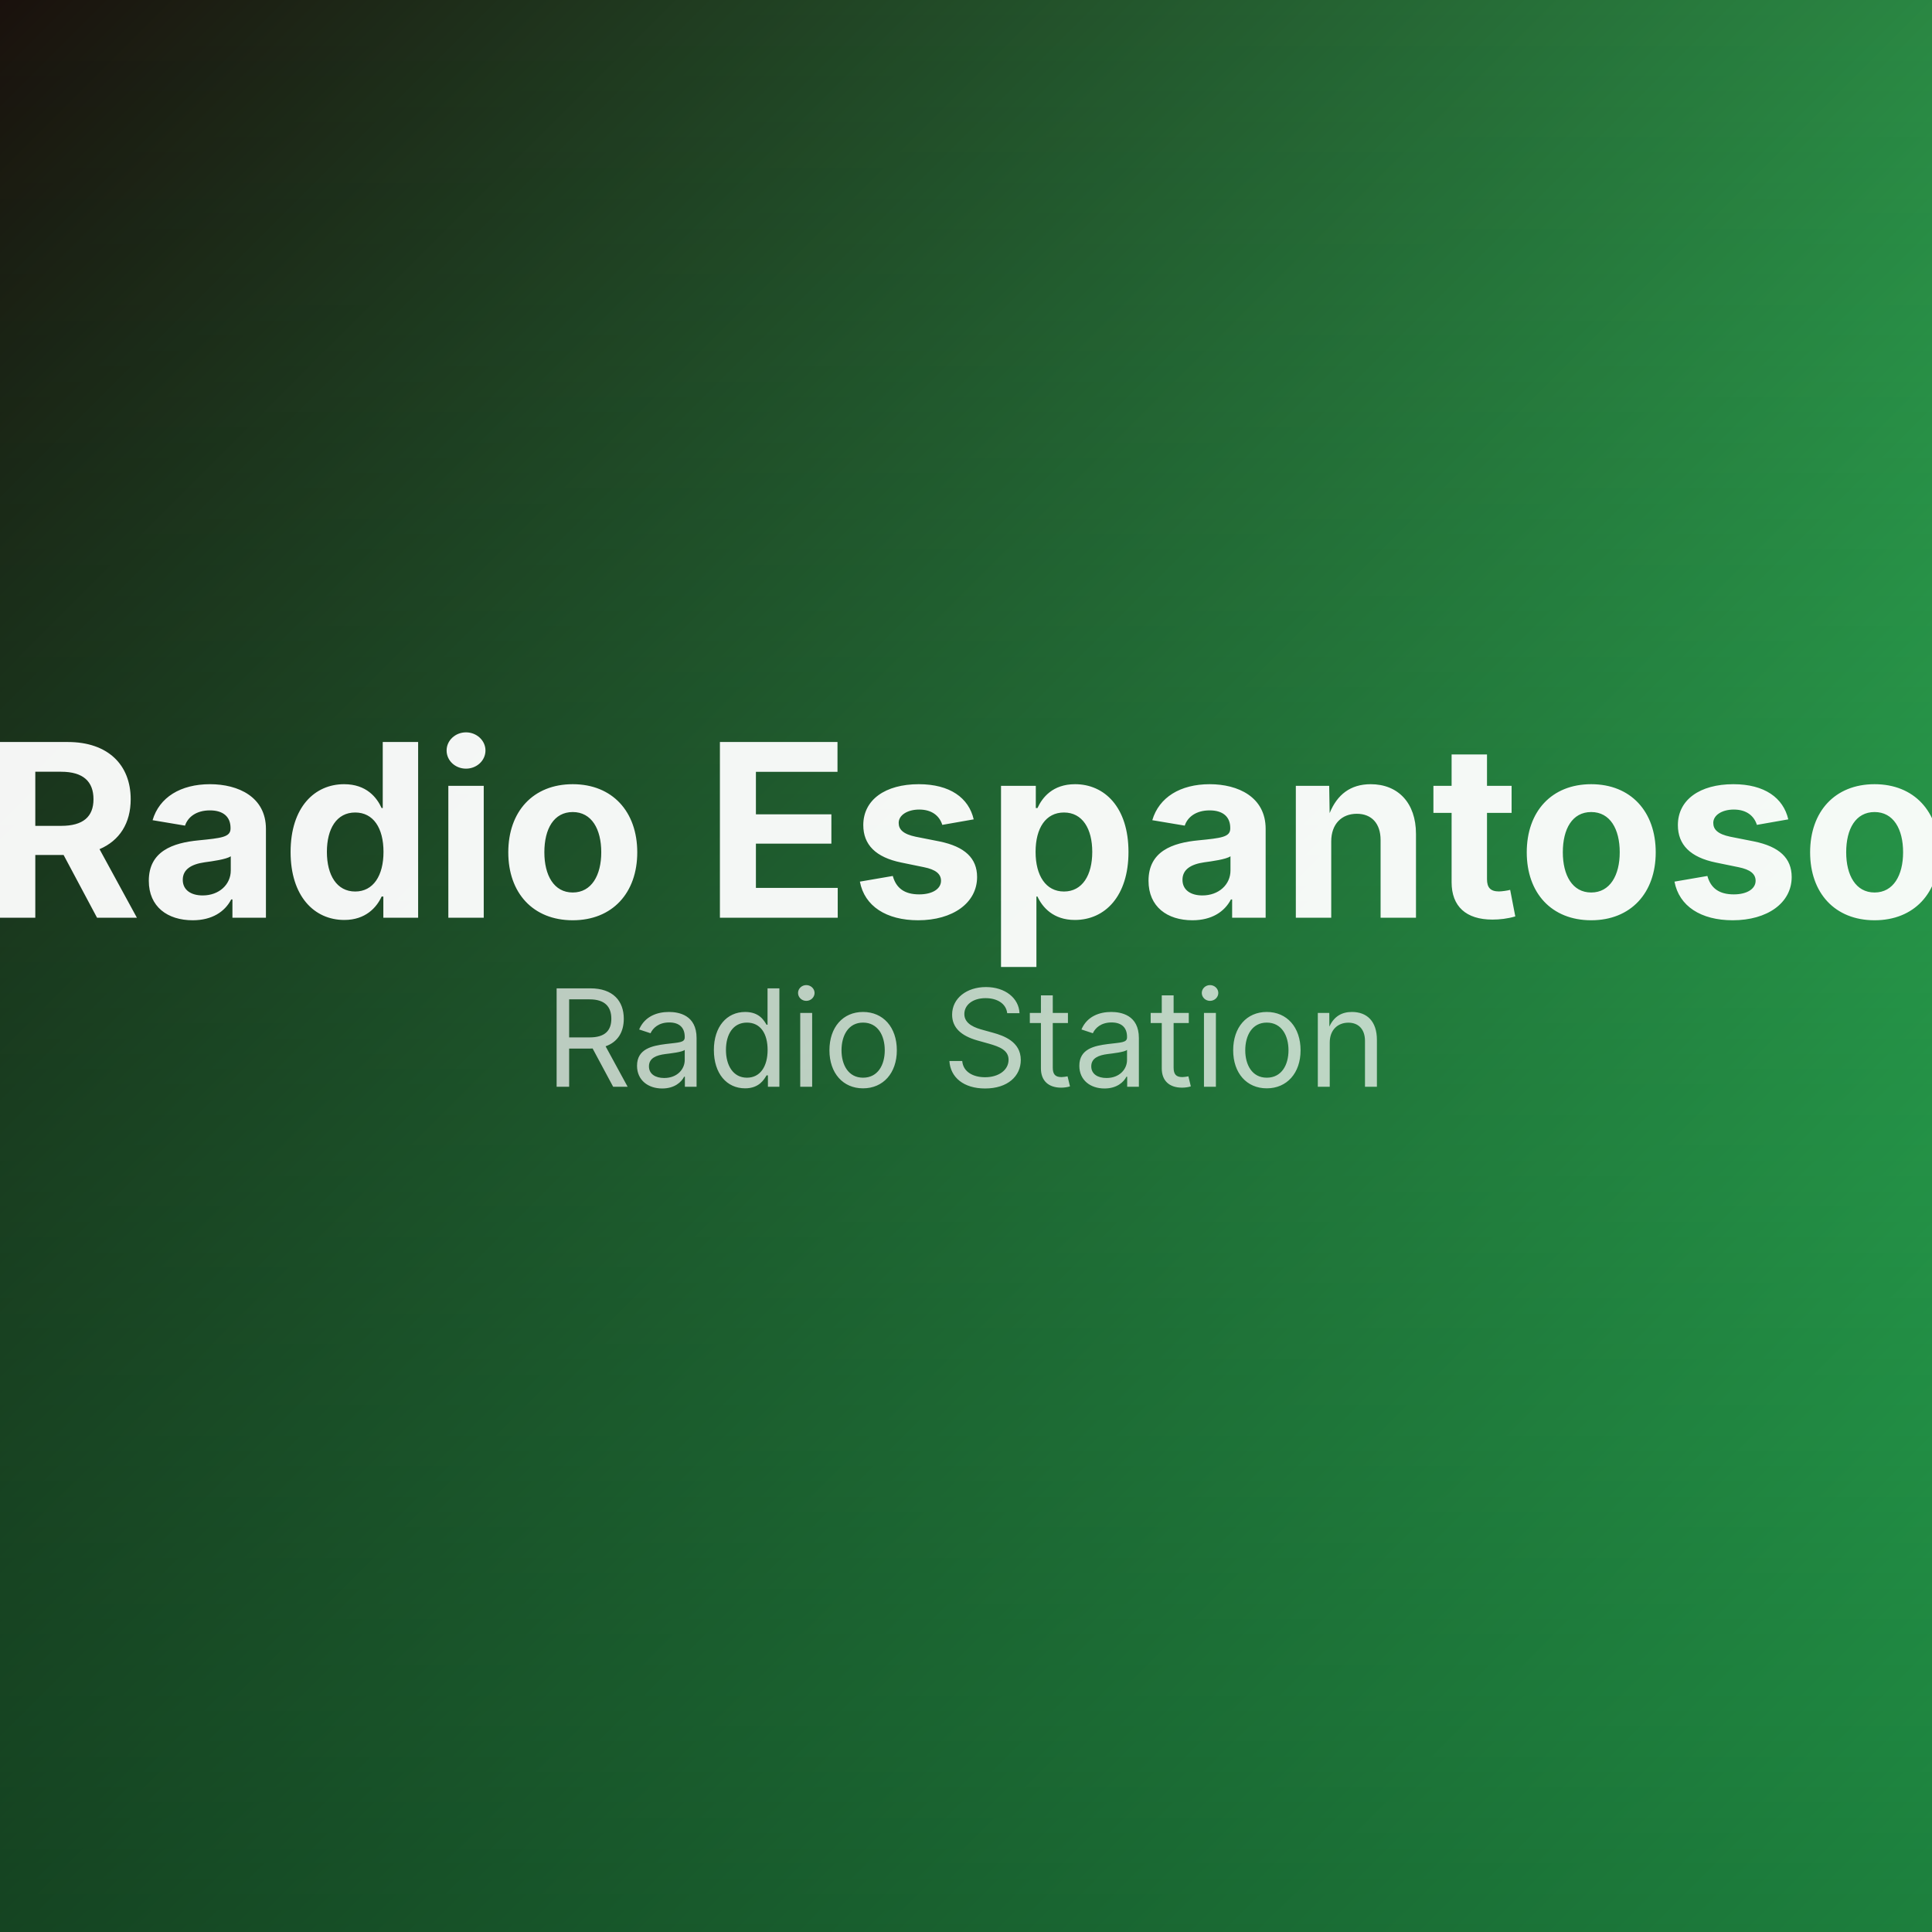
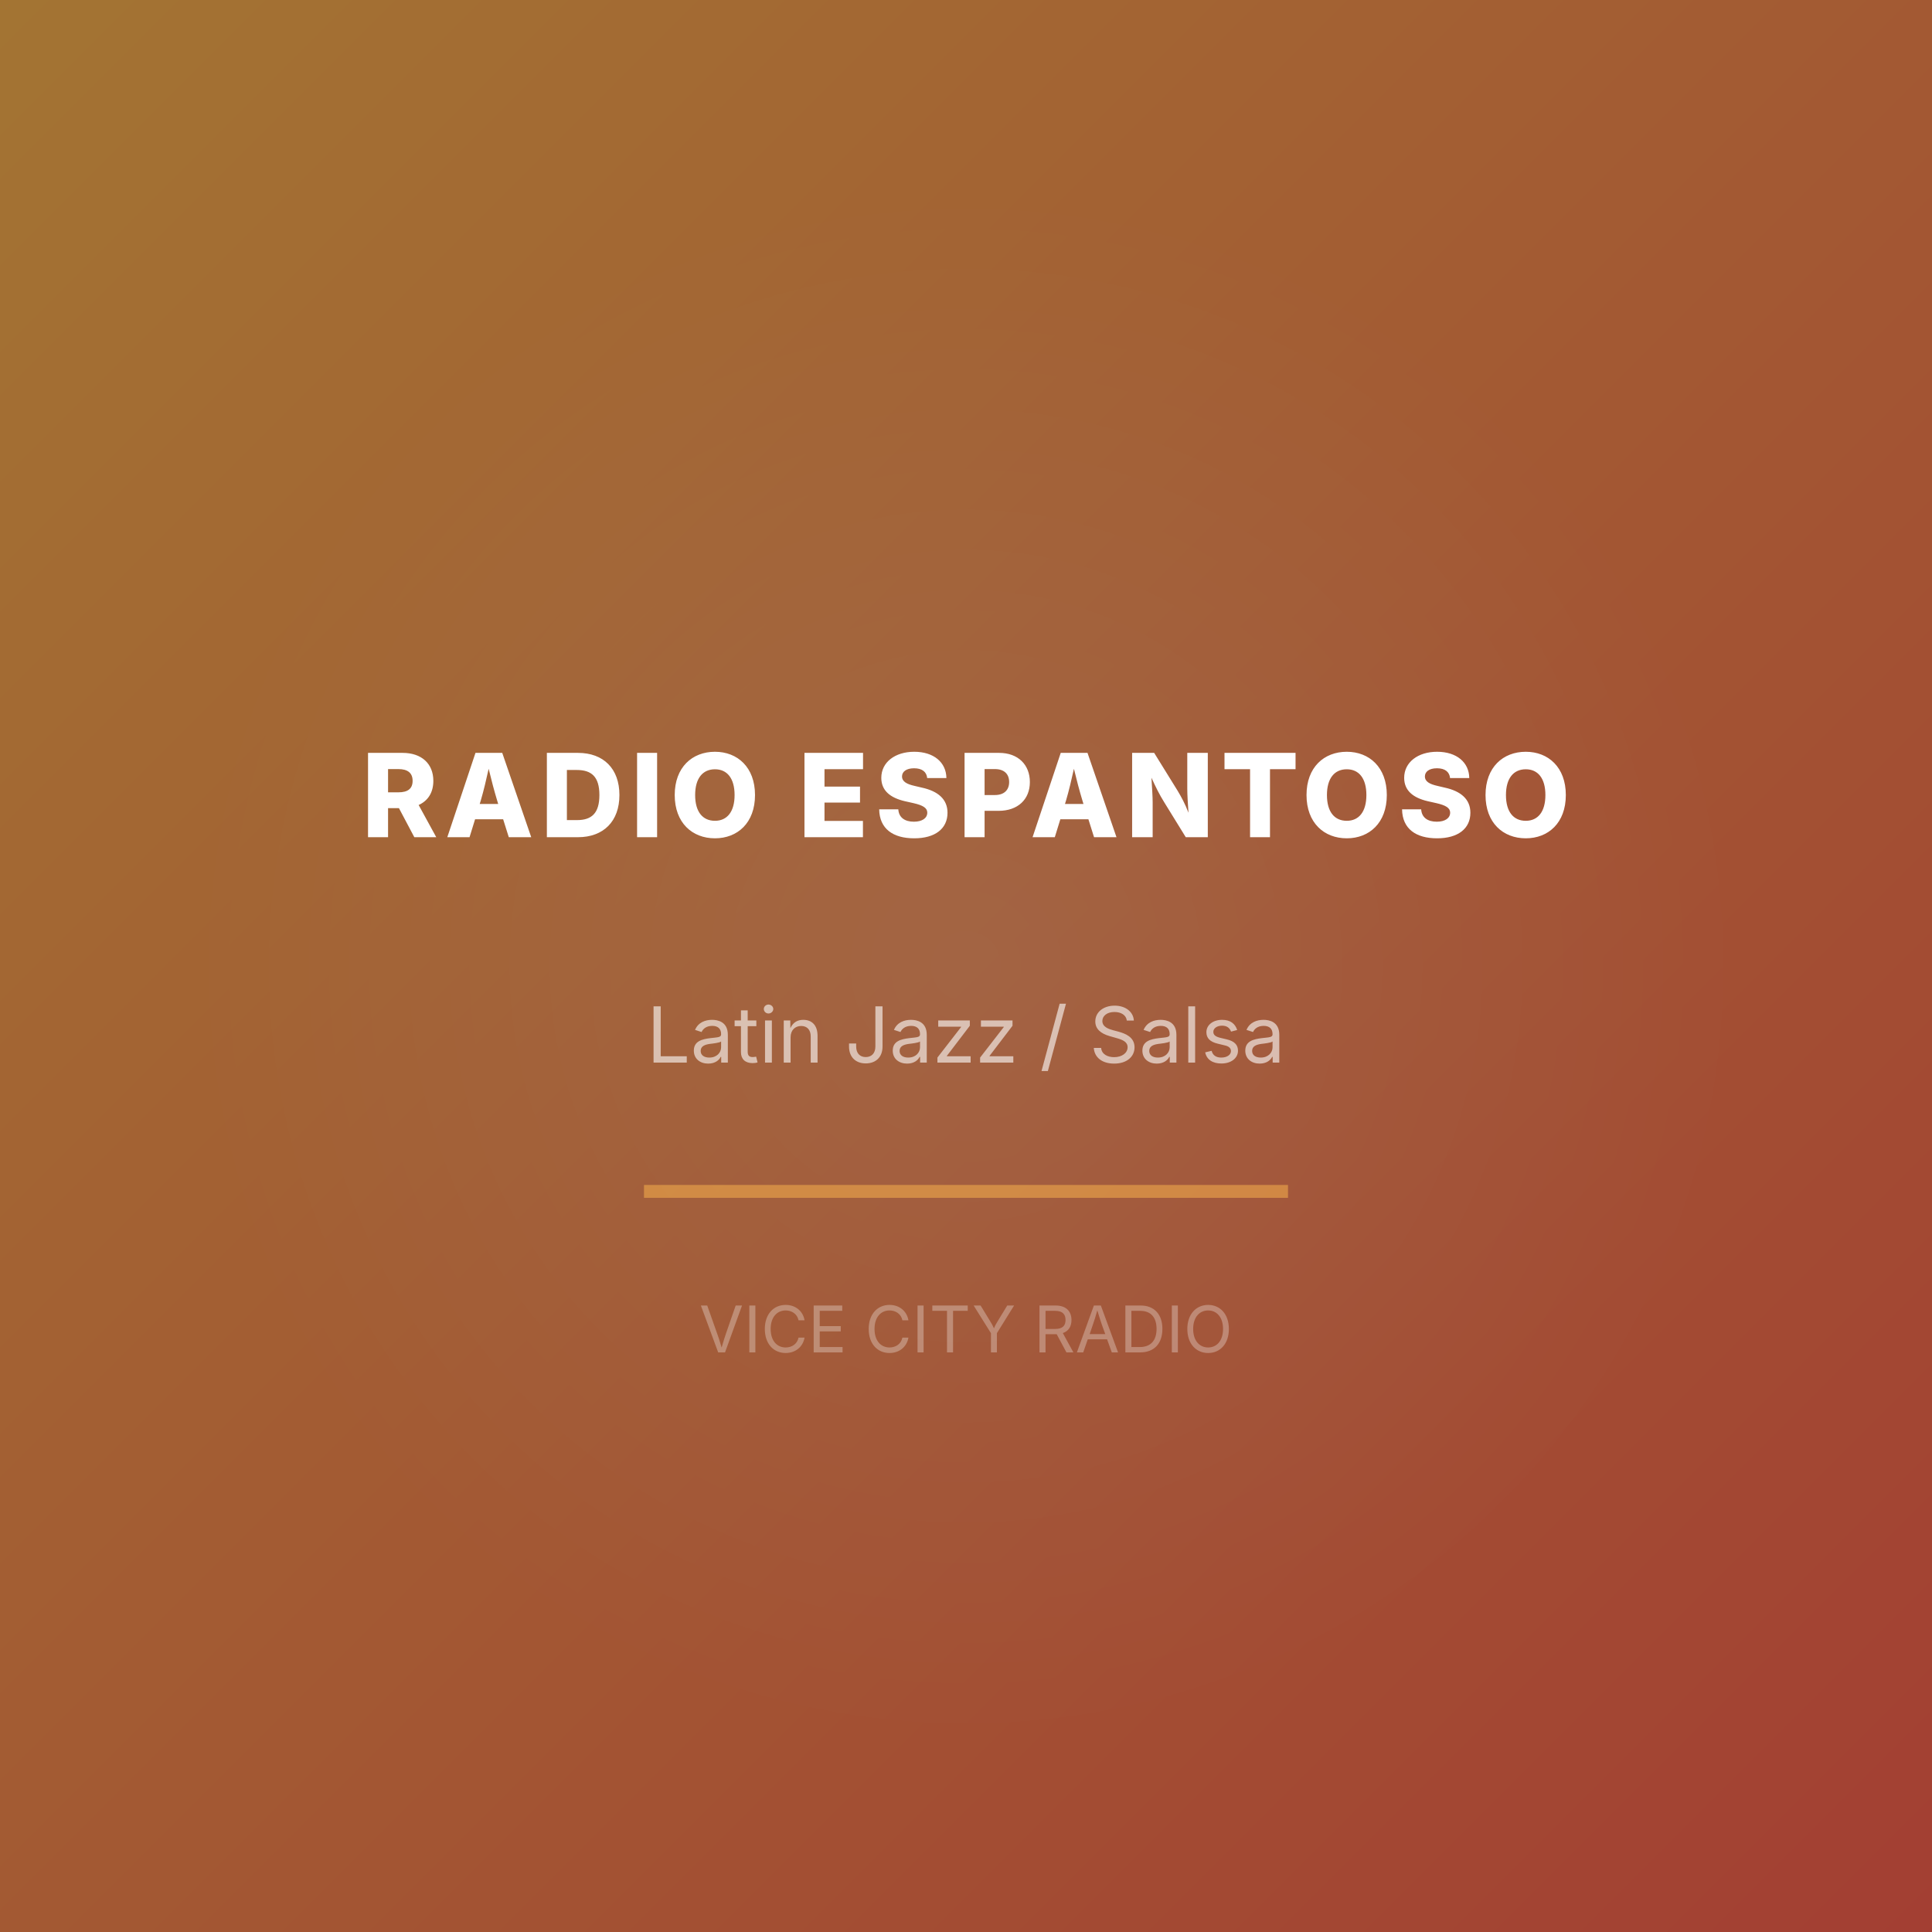
- <svg xmlns="http://www.w3.org/2000/svg" width="400" height="400" viewBox="0 0 400 400">
+ <svg xmlns="http://www.w3.org/2000/svg" width="300" height="300" viewBox="0 0 300 300">
  <defs>
    <linearGradient id="bg" x1="0%" y1="0%" x2="100%" y2="100%">
-       <stop offset="0%" style="stop-color:#1A100C;stop-opacity:1" />
-       <stop offset="100%" style="stop-color:#39FF7A;stop-opacity:1" />
+       <stop offset="0%" style="stop-color:#FFB84D" />
+       <stop offset="100%" style="stop-color:#FF5E4D" />
    </linearGradient>
-     <linearGradient id="overlay" x1="0%" y1="0%" x2="0%" y2="100%">
-       <stop offset="0%" style="stop-color:#000;stop-opacity:0" />
-       <stop offset="100%" style="stop-color:#000;stop-opacity:0.5" />
-     </linearGradient>
+     <radialGradient id="glow" cx="50%" cy="50%" r="50%">
+       <stop offset="0%" style="stop-color:#FFFFFF;stop-opacity:0.15" />
+       <stop offset="100%" style="stop-color:#FFFFFF;stop-opacity:0" />
+     </radialGradient>
  </defs>
-   <rect width="400" height="400" fill="url(#bg)" />
-   <rect width="400" height="400" fill="url(#overlay)" />
-   <text x="200" y="190" text-anchor="middle" fill="white" font-family="Inter,system-ui,sans-serif" font-size="50" font-weight="700" opacity="0.95">Radio Espantoso</text>
-   <text x="200" y="225" text-anchor="middle" fill="white" font-family="Inter,system-ui,sans-serif" font-size="28" font-weight="400" opacity="0.7">Radio Station</text>
+   <rect width="300" height="300" fill="url(#bg)" />
+   <circle cx="150" cy="150" r="120" fill="url(#glow)" />
+   <rect x="0" y="0" width="300" height="300" fill="#1A100C" opacity="0.4" />
+   <text x="150" y="130" font-family="system-ui,-apple-system,sans-serif" font-size="18" font-weight="800" fill="#FFFFFF" text-anchor="middle" letter-spacing="1">RADIO ESPANTOSO</text>
+   <text x="150" y="165" font-family="system-ui,-apple-system,sans-serif" font-size="12" fill="#FFFFFF" text-anchor="middle" opacity="0.6">Latin Jazz / Salsa</text>
+   <line x1="100" y1="185" x2="200" y2="185" stroke="#FFB84D" stroke-width="2" opacity="0.5" />
+   <text x="150" y="210" font-family="system-ui,-apple-system,sans-serif" font-size="10" fill="#FFFFFF" text-anchor="middle" opacity="0.3">VICE CITY RADIO</text>
</svg>
